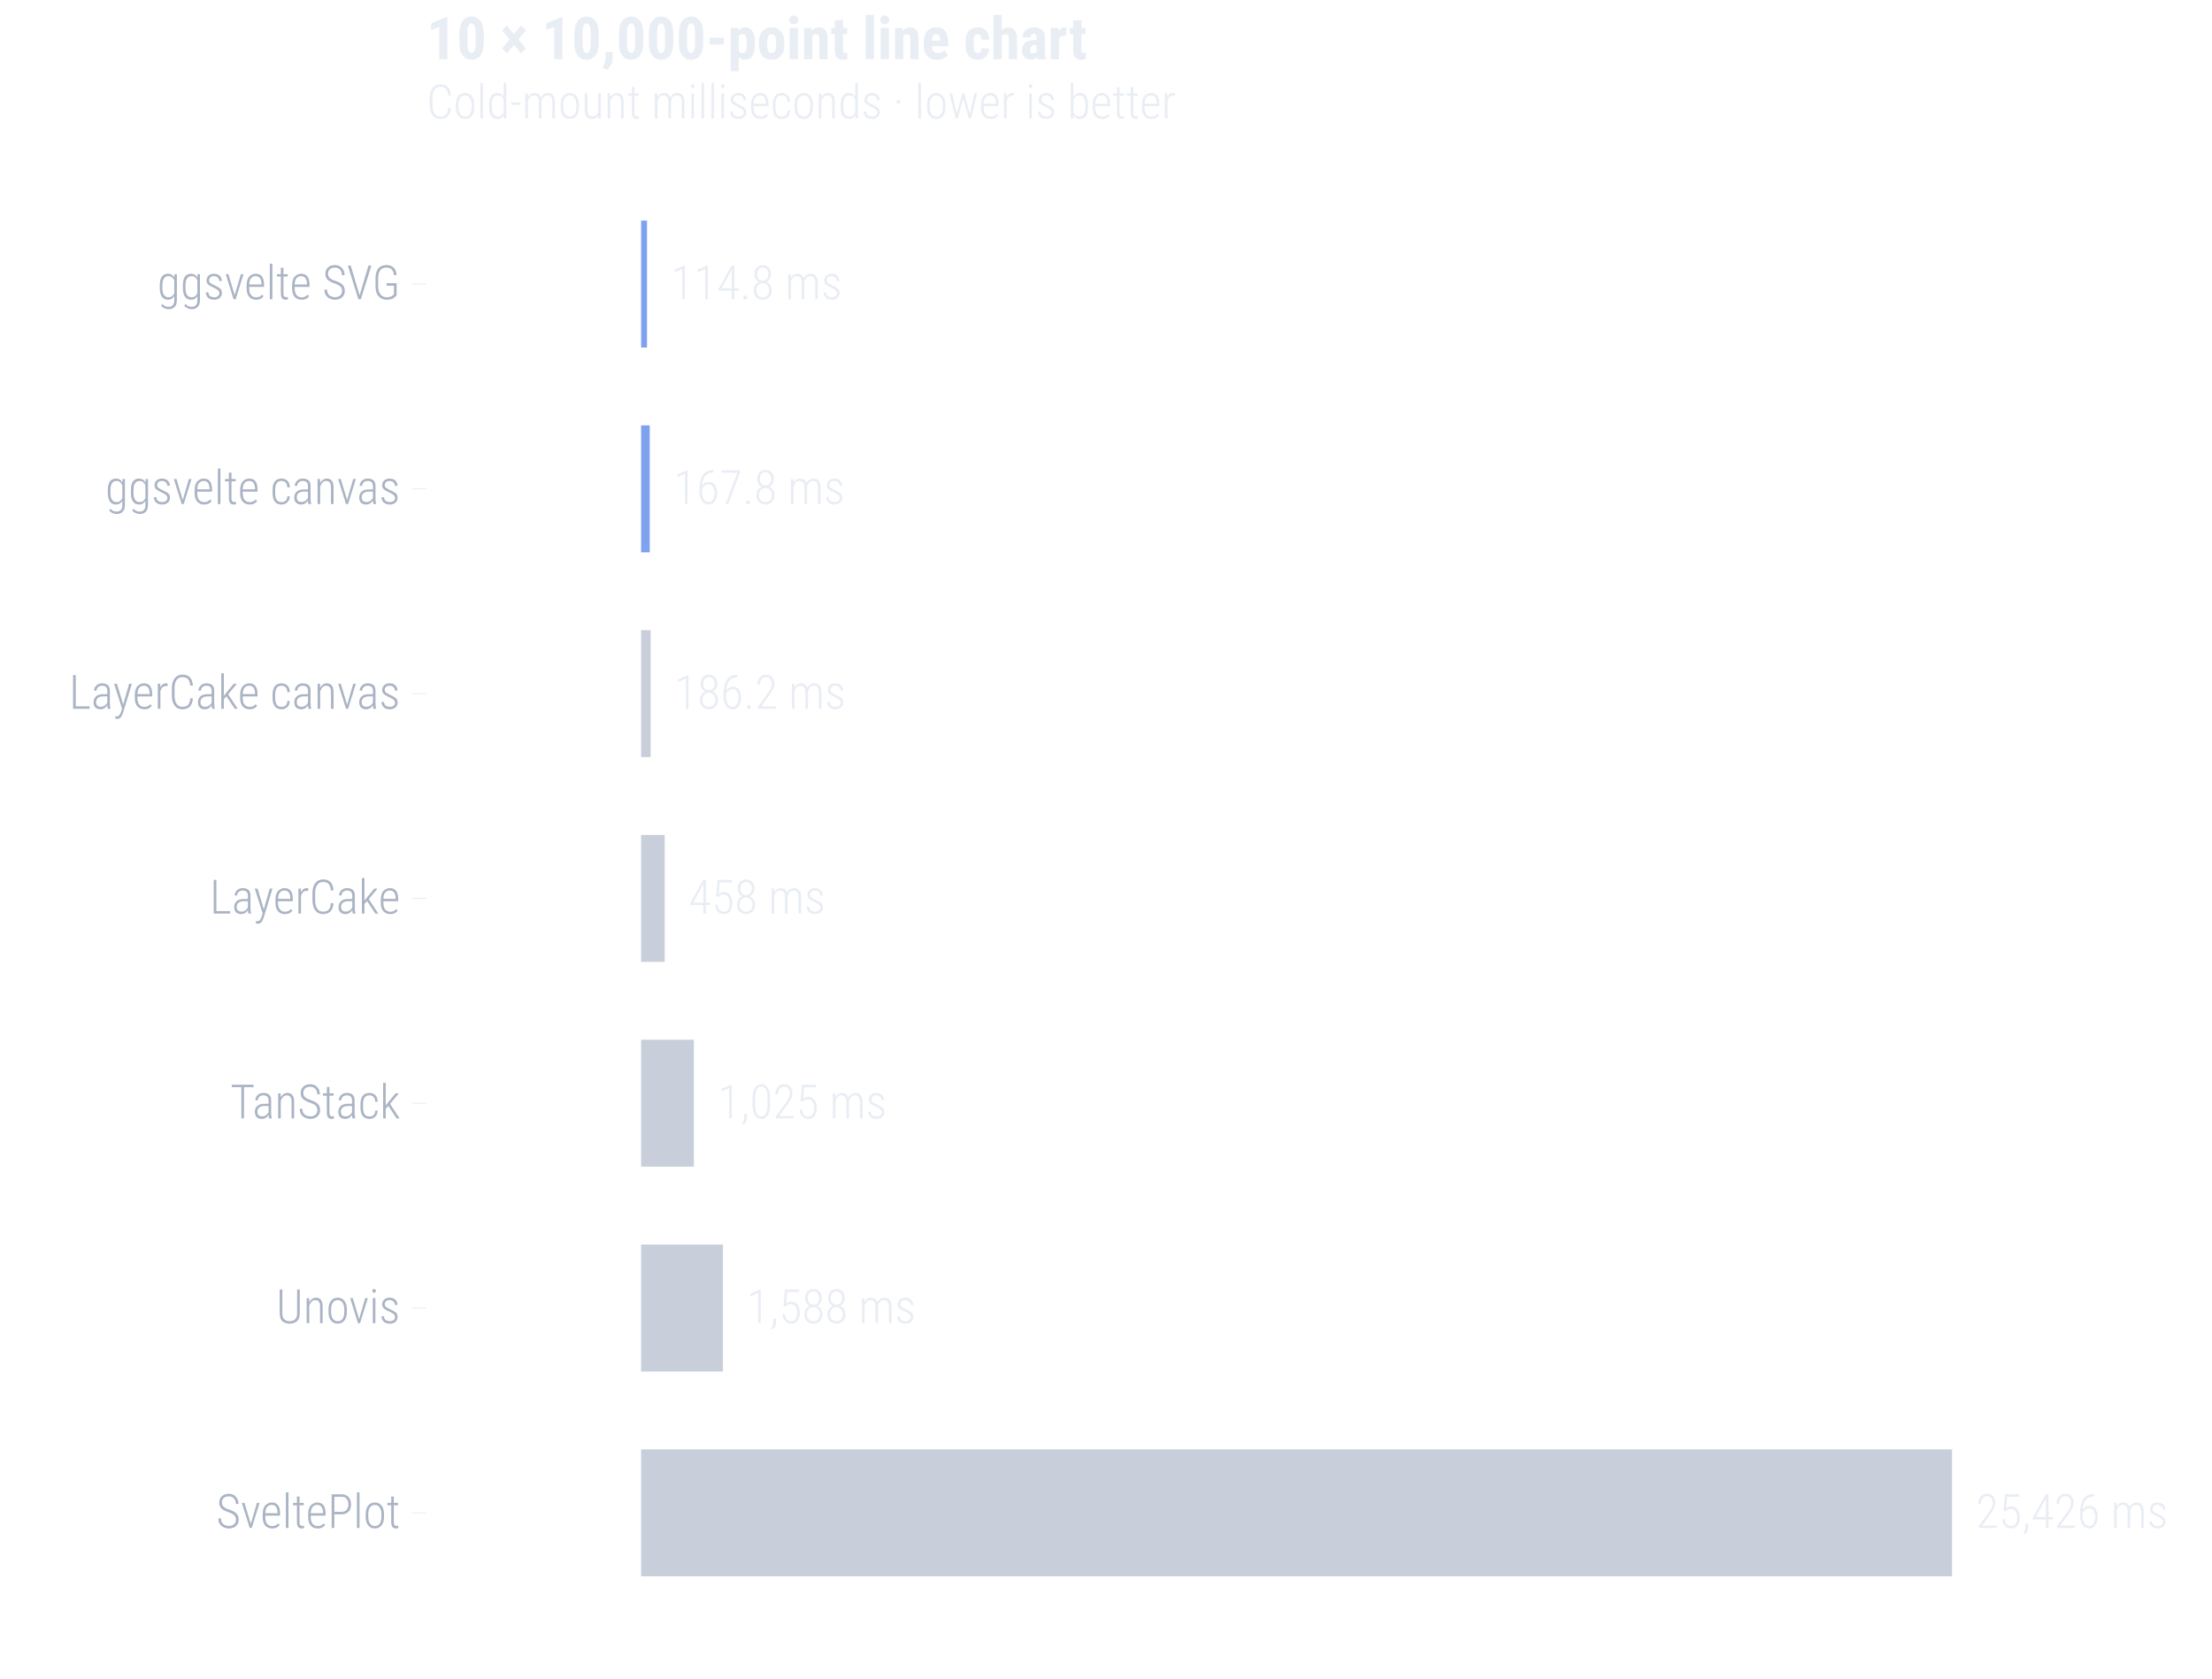
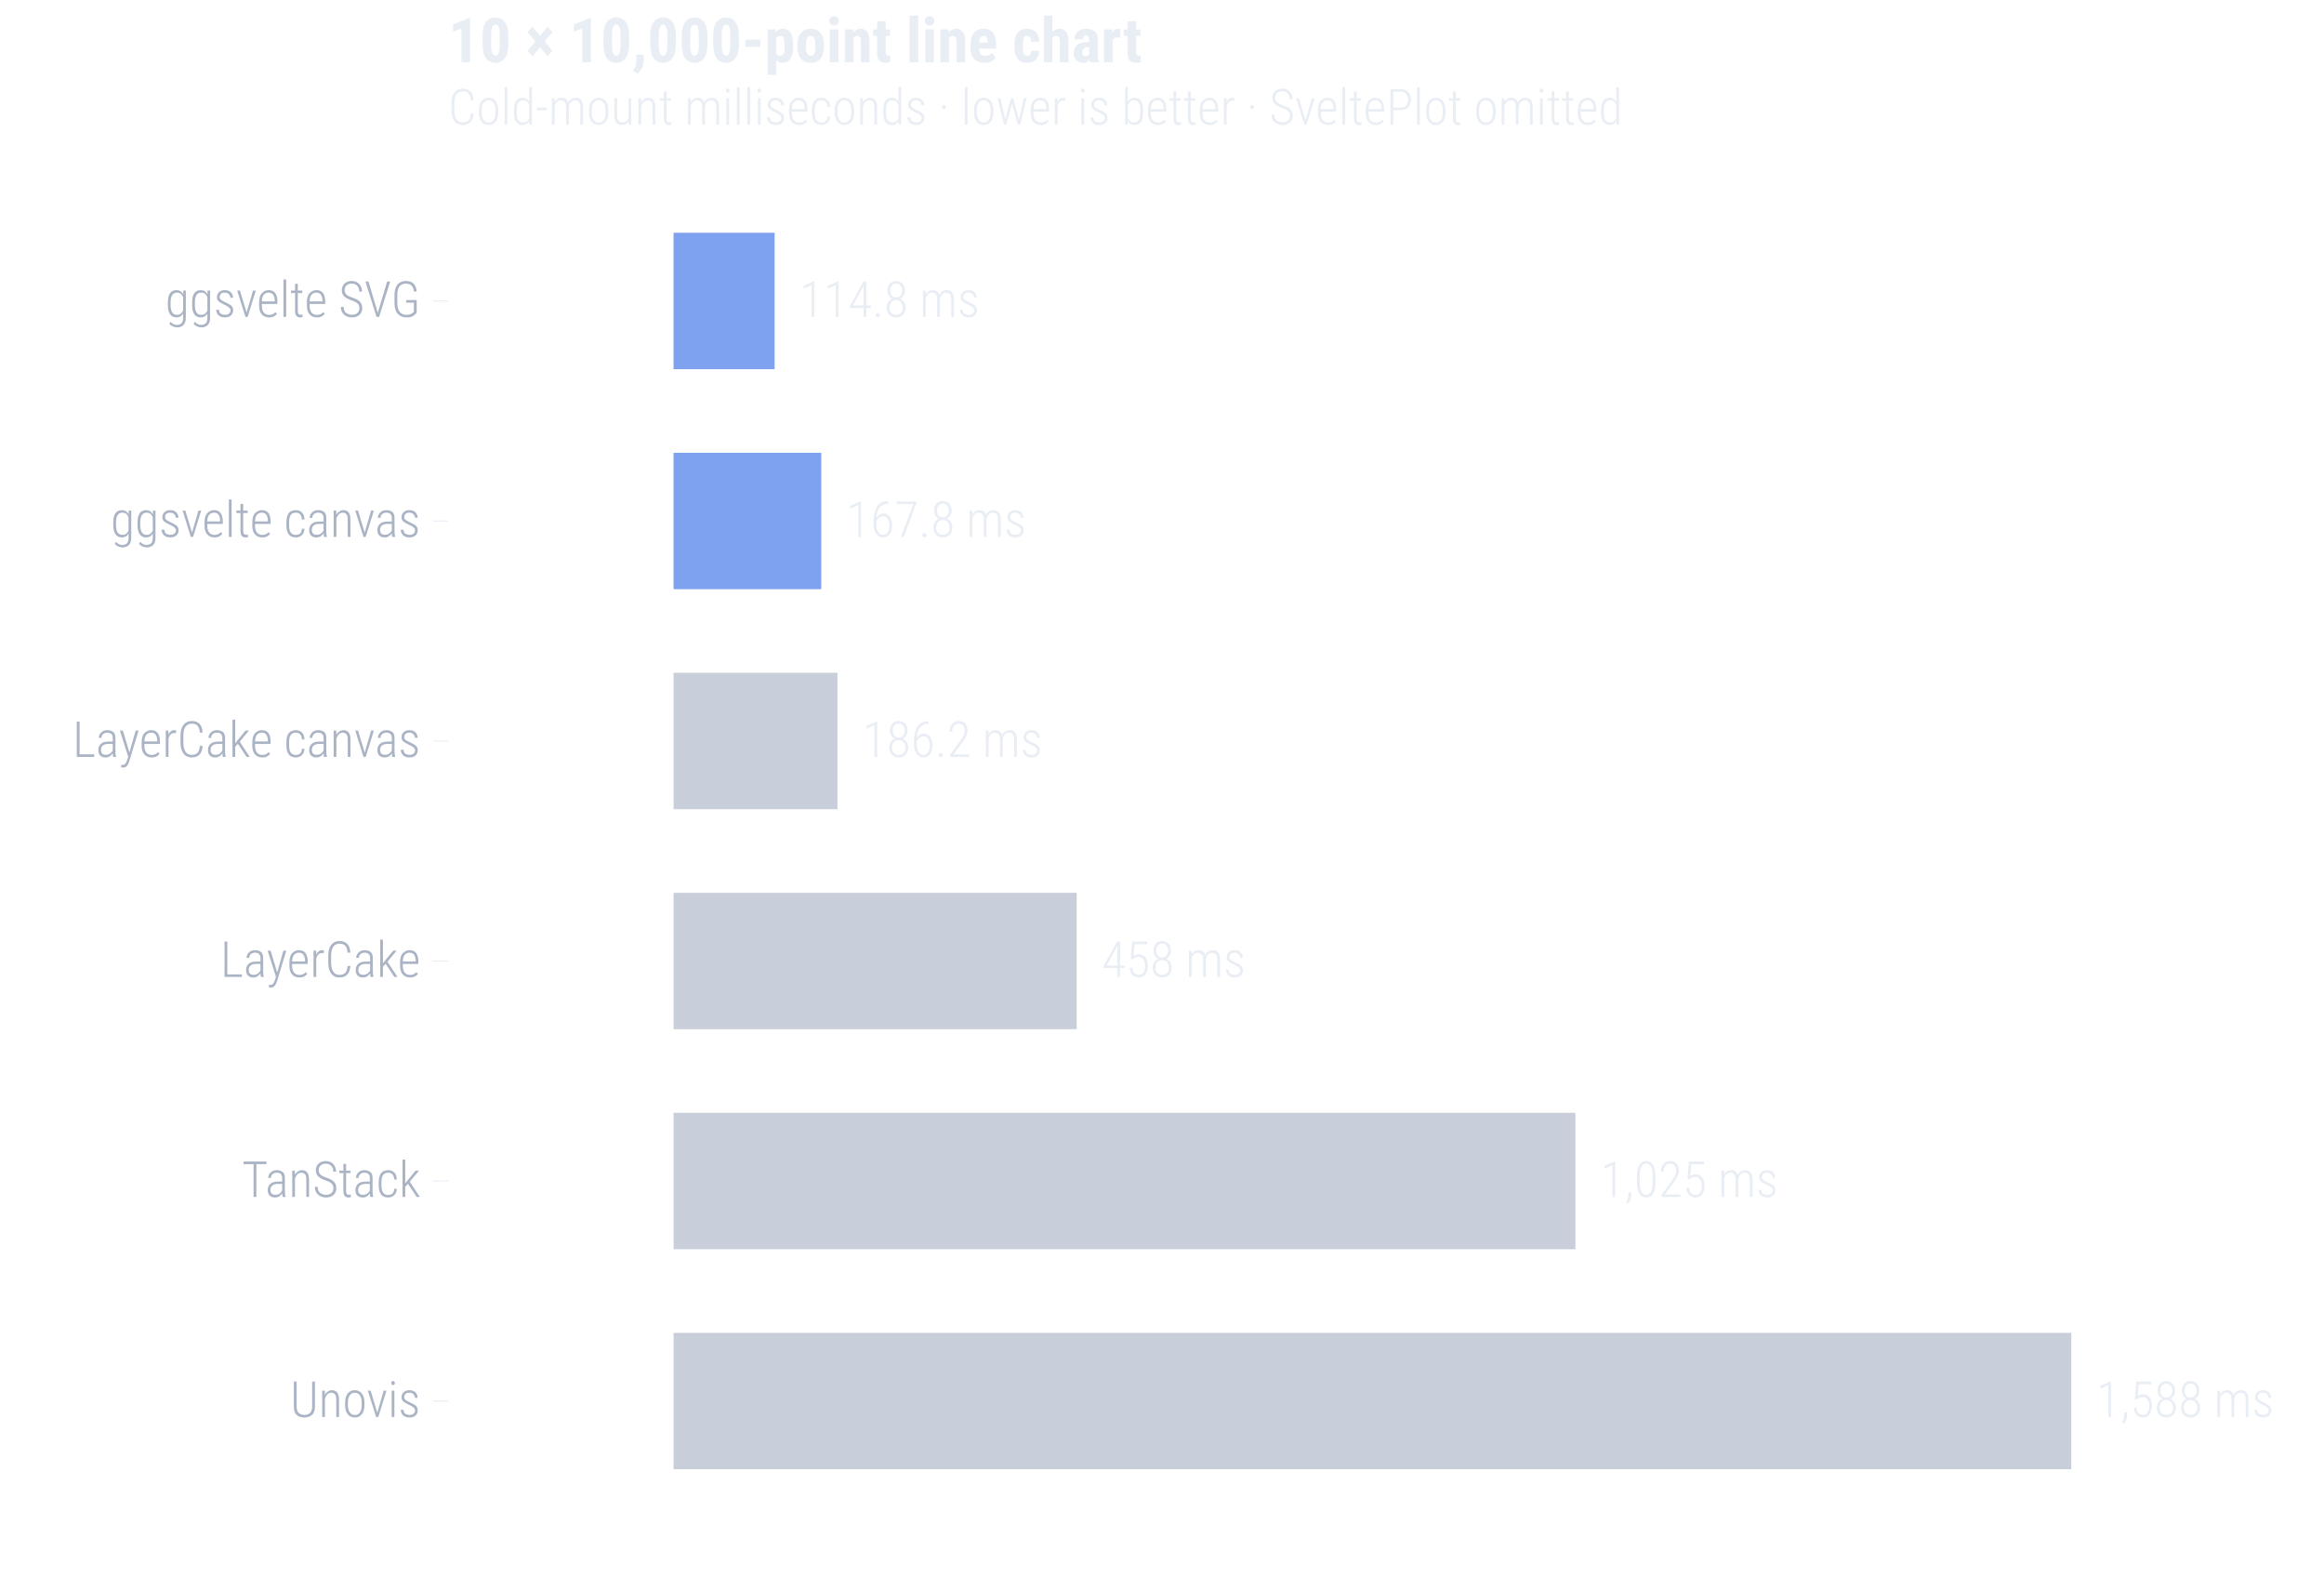
- <svg xmlns="http://www.w3.org/2000/svg" width="560" height="425" viewBox="0 0 560 425" role="img" aria-label="Bar chart of cold-mount time for a 10-series by 10,000-point line chart: ggsvelte SVG 114.8 ms, ggsvelte canvas 167.8 ms, LayerCake 458 ms, LayerCake canvas 186.2 ms, TanStack 1,025 ms, Unovis 1,588 ms, SveltePlot 25,426 ms. Lower is better." class="gg-plot" font-family="&quot;Roboto Condensed&quot;, &quot;Arial Narrow&quot;, Arial, sans-serif" font-size="11" font-weight="300" text-rendering="optimizeLegibility" shape-rendering="geometricPrecision">
-   <rect class="gg-paper" width="560" height="425" fill="var(--gg-paper, transparent)" />
+ <svg xmlns="http://www.w3.org/2000/svg" width="560" height="380" viewBox="0 0 560 380" role="img" aria-label="Bar chart of cold-mount time for a 10-series by 10,000-point line chart: ggsvelte SVG 114.8 ms, ggsvelte canvas 167.8 ms, LayerCake 458 ms, LayerCake canvas 186.2 ms, TanStack 1,025 ms, Unovis 1,588 ms. Lower is better. SveltePlot is omitted because it is too slow for this scale." class="gg-plot" font-family="&quot;Roboto Condensed&quot;, &quot;Arial Narrow&quot;, Arial, sans-serif" font-size="11" font-weight="300" text-rendering="optimizeLegibility" shape-rendering="geometricPrecision">
+   <rect class="gg-paper" width="560" height="380" fill="var(--gg-paper, transparent)" />
  <text class="gg-title" x="108" y="15" font-size="15" font-weight="700" fill="var(--gg-ink, #e9edf4)">10 × 10,000-point line chart</text>
-   <text class="gg-subtitle" x="108" y="30" font-size="12" font-weight="300" fill="var(--gg-ink, #e9edf4)">Cold-mount milliseconds · lower is better</text>
+   <text class="gg-subtitle" x="108" y="30" font-size="12" font-weight="300" fill="var(--gg-ink, #e9edf4)">Cold-mount milliseconds · lower is better · SveltePlot omitted</text>
  <defs>
    <clipPath id="gg-clip-0">
-       <rect width="448" height="363" />
+       <rect width="448" height="318" />
    </clipPath>
  </defs>
  <g class="gg-panel" data-panel="0" transform="translate(108,46)">
-     <rect class="gg-panel-background" width="448" height="363" fill="var(--gg-panel, transparent)" />
+     <rect class="gg-panel-background" width="448" height="318" fill="var(--gg-panel, transparent)" />
    <g class="gg-grid" stroke="var(--gg-grid, transparent)" stroke-width="0.25" vector-effect="non-scaling-stroke">
-       <line x1="54.3" y1="0" x2="54.3" y2="363" />
-       <line x1="119.57" y1="0" x2="119.57" y2="363" />
-       <line x1="184.84" y1="0" x2="184.84" y2="363" />
-       <line x1="250.11" y1="0" x2="250.11" y2="363" />
-       <line x1="315.38" y1="0" x2="315.38" y2="363" />
-       <line x1="380.64" y1="0" x2="380.64" y2="363" />
-       <line x1="445.91" y1="0" x2="445.91" y2="363" />
-       <line x1="0" y1="337.07" x2="448" y2="337.07" />
-       <line x1="0" y1="285.21" x2="448" y2="285.21" />
-       <line x1="0" y1="233.36" x2="448" y2="233.36" />
-       <line x1="0" y1="181.5" x2="448" y2="181.5" />
-       <line x1="0" y1="129.64" x2="448" y2="129.64" />
-       <line x1="0" y1="77.79" x2="448" y2="77.79" />
-       <line x1="0" y1="25.93" x2="448" y2="25.93" />
+       <line x1="54.3" y1="0" x2="54.3" y2="318" />
+       <line x1="160.36" y1="0" x2="160.36" y2="318" />
+       <line x1="266.42" y1="0" x2="266.42" y2="318" />
+       <line x1="372.48" y1="0" x2="372.48" y2="318" />
+       <line x1="0" y1="291.5" x2="448" y2="291.5" />
+       <line x1="0" y1="238.5" x2="448" y2="238.5" />
+       <line x1="0" y1="185.5" x2="448" y2="185.5" />
+       <line x1="0" y1="132.5" x2="448" y2="132.5" />
+       <line x1="0" y1="79.5" x2="448" y2="79.5" />
+       <line x1="0" y1="26.5" x2="448" y2="26.5" />
    </g>
    <g class="gg-marks" clip-path="url(#gg-clip-0)">
      <g class="gg-batch gg-rects" data-layer="0">
-         <rect x="54.3" y="9.85" width="1.5" height="32.15" fill="#7ea1f0" />
-         <rect x="54.3" y="61.71" width="2.19" height="32.15" fill="#7ea1f0" />
-         <rect x="54.3" y="113.57" width="2.43" height="32.15" fill="#c9cfda" />
-         <rect x="54.3" y="165.42" width="5.98" height="32.15" fill="#c9cfda" />
-         <rect x="54.3" y="217.28" width="13.37" height="32.15" fill="#c9cfda" />
-         <rect x="54.3" y="269.14" width="20.73" height="32.15" fill="#c9cfda" />
-         <rect x="54.3" y="321" width="331.89" height="32.15" fill="#c9cfda" />
+         <rect x="54.3" y="10.07" width="24.35" height="32.86" fill="#7ea1f0" />
+         <rect x="54.3" y="63.07" width="35.59" height="32.86" fill="#7ea1f0" />
+         <rect x="54.3" y="116.07" width="39.5" height="32.86" fill="#c9cfda" />
+         <rect x="54.3" y="169.07" width="97.15" height="32.86" fill="#c9cfda" />
+         <rect x="54.3" y="222.07" width="217.32" height="32.86" fill="#c9cfda" />
+         <rect x="54.3" y="275.07" width="336.81" height="32.86" fill="#c9cfda" />
      </g>
      <g class="gg-batch gg-glyphs" data-layer="1" font-size="12" text-anchor="start">
-         <text x="61.8" y="25.93" dy="0.32em" fill="var(--gg-ink, #e9edf4)">114.8 ms</text>
-         <text x="62.49" y="77.79" dy="0.32em" fill="var(--gg-ink, #e9edf4)">167.8 ms</text>
-         <text x="62.73" y="129.64" dy="0.32em" fill="var(--gg-ink, #e9edf4)">186.2 ms</text>
-         <text x="66.28" y="181.5" dy="0.32em" fill="var(--gg-ink, #e9edf4)">458 ms</text>
-         <text x="73.68" y="233.36" dy="0.32em" fill="var(--gg-ink, #e9edf4)">1,025 ms</text>
-         <text x="81.03" y="285.21" dy="0.32em" fill="var(--gg-ink, #e9edf4)">1,588 ms</text>
-         <text x="392.2" y="337.07" dy="0.32em" fill="var(--gg-ink, #e9edf4)">25,426 ms</text>
+         <text x="84.65" y="26.5" dy="0.32em" fill="var(--gg-ink, #e9edf4)">114.8 ms</text>
+         <text x="95.9" y="79.5" dy="0.32em" fill="var(--gg-ink, #e9edf4)">167.8 ms</text>
+         <text x="99.8" y="132.5" dy="0.32em" fill="var(--gg-ink, #e9edf4)">186.2 ms</text>
+         <text x="157.45" y="185.5" dy="0.32em" fill="var(--gg-ink, #e9edf4)">458 ms</text>
+         <text x="277.62" y="238.5" dy="0.32em" fill="var(--gg-ink, #e9edf4)">1,025 ms</text>
+         <text x="397.11" y="291.5" dy="0.32em" fill="var(--gg-ink, #e9edf4)">1,588 ms</text>
      </g>
    </g>
-     <rect class="gg-panel-border" width="448" height="363" fill="none" stroke="var(--gg-panelBorder, transparent)" stroke-width="0.5" vector-effect="non-scaling-stroke" />
+     <rect class="gg-panel-border" width="448" height="318" fill="none" stroke="var(--gg-panelBorder, transparent)" stroke-width="0.5" vector-effect="non-scaling-stroke" />
  </g>
  <g class="gg-axis gg-axis-y" transform="translate(108,46)">
-     <g class="gg-tick" transform="translate(0,337.07)">
-       <line x2="-3.67" stroke="var(--gg-tickColor, #e9edf4)" stroke-width="0.25" vector-effect="non-scaling-stroke" />
-       <text x="-6.67" dy="0.32em" text-anchor="end" fill="var(--gg-axisText, #aab4c4)" font-size="12" font-weight="300">SveltePlot</text>
-     </g>
-     <g class="gg-tick" transform="translate(0,285.21)">
+     <g class="gg-tick" transform="translate(0,291.5)">
      <line x2="-3.67" stroke="var(--gg-tickColor, #e9edf4)" stroke-width="0.25" vector-effect="non-scaling-stroke" />
      <text x="-6.67" dy="0.32em" text-anchor="end" fill="var(--gg-axisText, #aab4c4)" font-size="12" font-weight="300">Unovis</text>
    </g>
-     <g class="gg-tick" transform="translate(0,233.36)">
+     <g class="gg-tick" transform="translate(0,238.5)">
      <line x2="-3.67" stroke="var(--gg-tickColor, #e9edf4)" stroke-width="0.25" vector-effect="non-scaling-stroke" />
      <text x="-6.67" dy="0.32em" text-anchor="end" fill="var(--gg-axisText, #aab4c4)" font-size="12" font-weight="300">TanStack</text>
    </g>
-     <g class="gg-tick" transform="translate(0,181.5)">
+     <g class="gg-tick" transform="translate(0,185.5)">
      <line x2="-3.67" stroke="var(--gg-tickColor, #e9edf4)" stroke-width="0.25" vector-effect="non-scaling-stroke" />
      <text x="-6.67" dy="0.32em" text-anchor="end" fill="var(--gg-axisText, #aab4c4)" font-size="12" font-weight="300">LayerCake</text>
    </g>
-     <g class="gg-tick" transform="translate(0,129.64)">
+     <g class="gg-tick" transform="translate(0,132.5)">
      <line x2="-3.67" stroke="var(--gg-tickColor, #e9edf4)" stroke-width="0.25" vector-effect="non-scaling-stroke" />
      <text x="-6.67" dy="0.32em" text-anchor="end" fill="var(--gg-axisText, #aab4c4)" font-size="12" font-weight="300">LayerCake canvas</text>
    </g>
-     <g class="gg-tick" transform="translate(0,77.79)">
+     <g class="gg-tick" transform="translate(0,79.5)">
      <line x2="-3.67" stroke="var(--gg-tickColor, #e9edf4)" stroke-width="0.25" vector-effect="non-scaling-stroke" />
      <text x="-6.67" dy="0.32em" text-anchor="end" fill="var(--gg-axisText, #aab4c4)" font-size="12" font-weight="300">ggsvelte canvas</text>
    </g>
-     <g class="gg-tick" transform="translate(0,25.93)">
+     <g class="gg-tick" transform="translate(0,26.5)">
      <line x2="-3.67" stroke="var(--gg-tickColor, #e9edf4)" stroke-width="0.25" vector-effect="non-scaling-stroke" />
      <text x="-6.67" dy="0.32em" text-anchor="end" fill="var(--gg-axisText, #aab4c4)" font-size="12" font-weight="300">ggsvelte SVG</text>
    </g>
  </g>
</svg>
